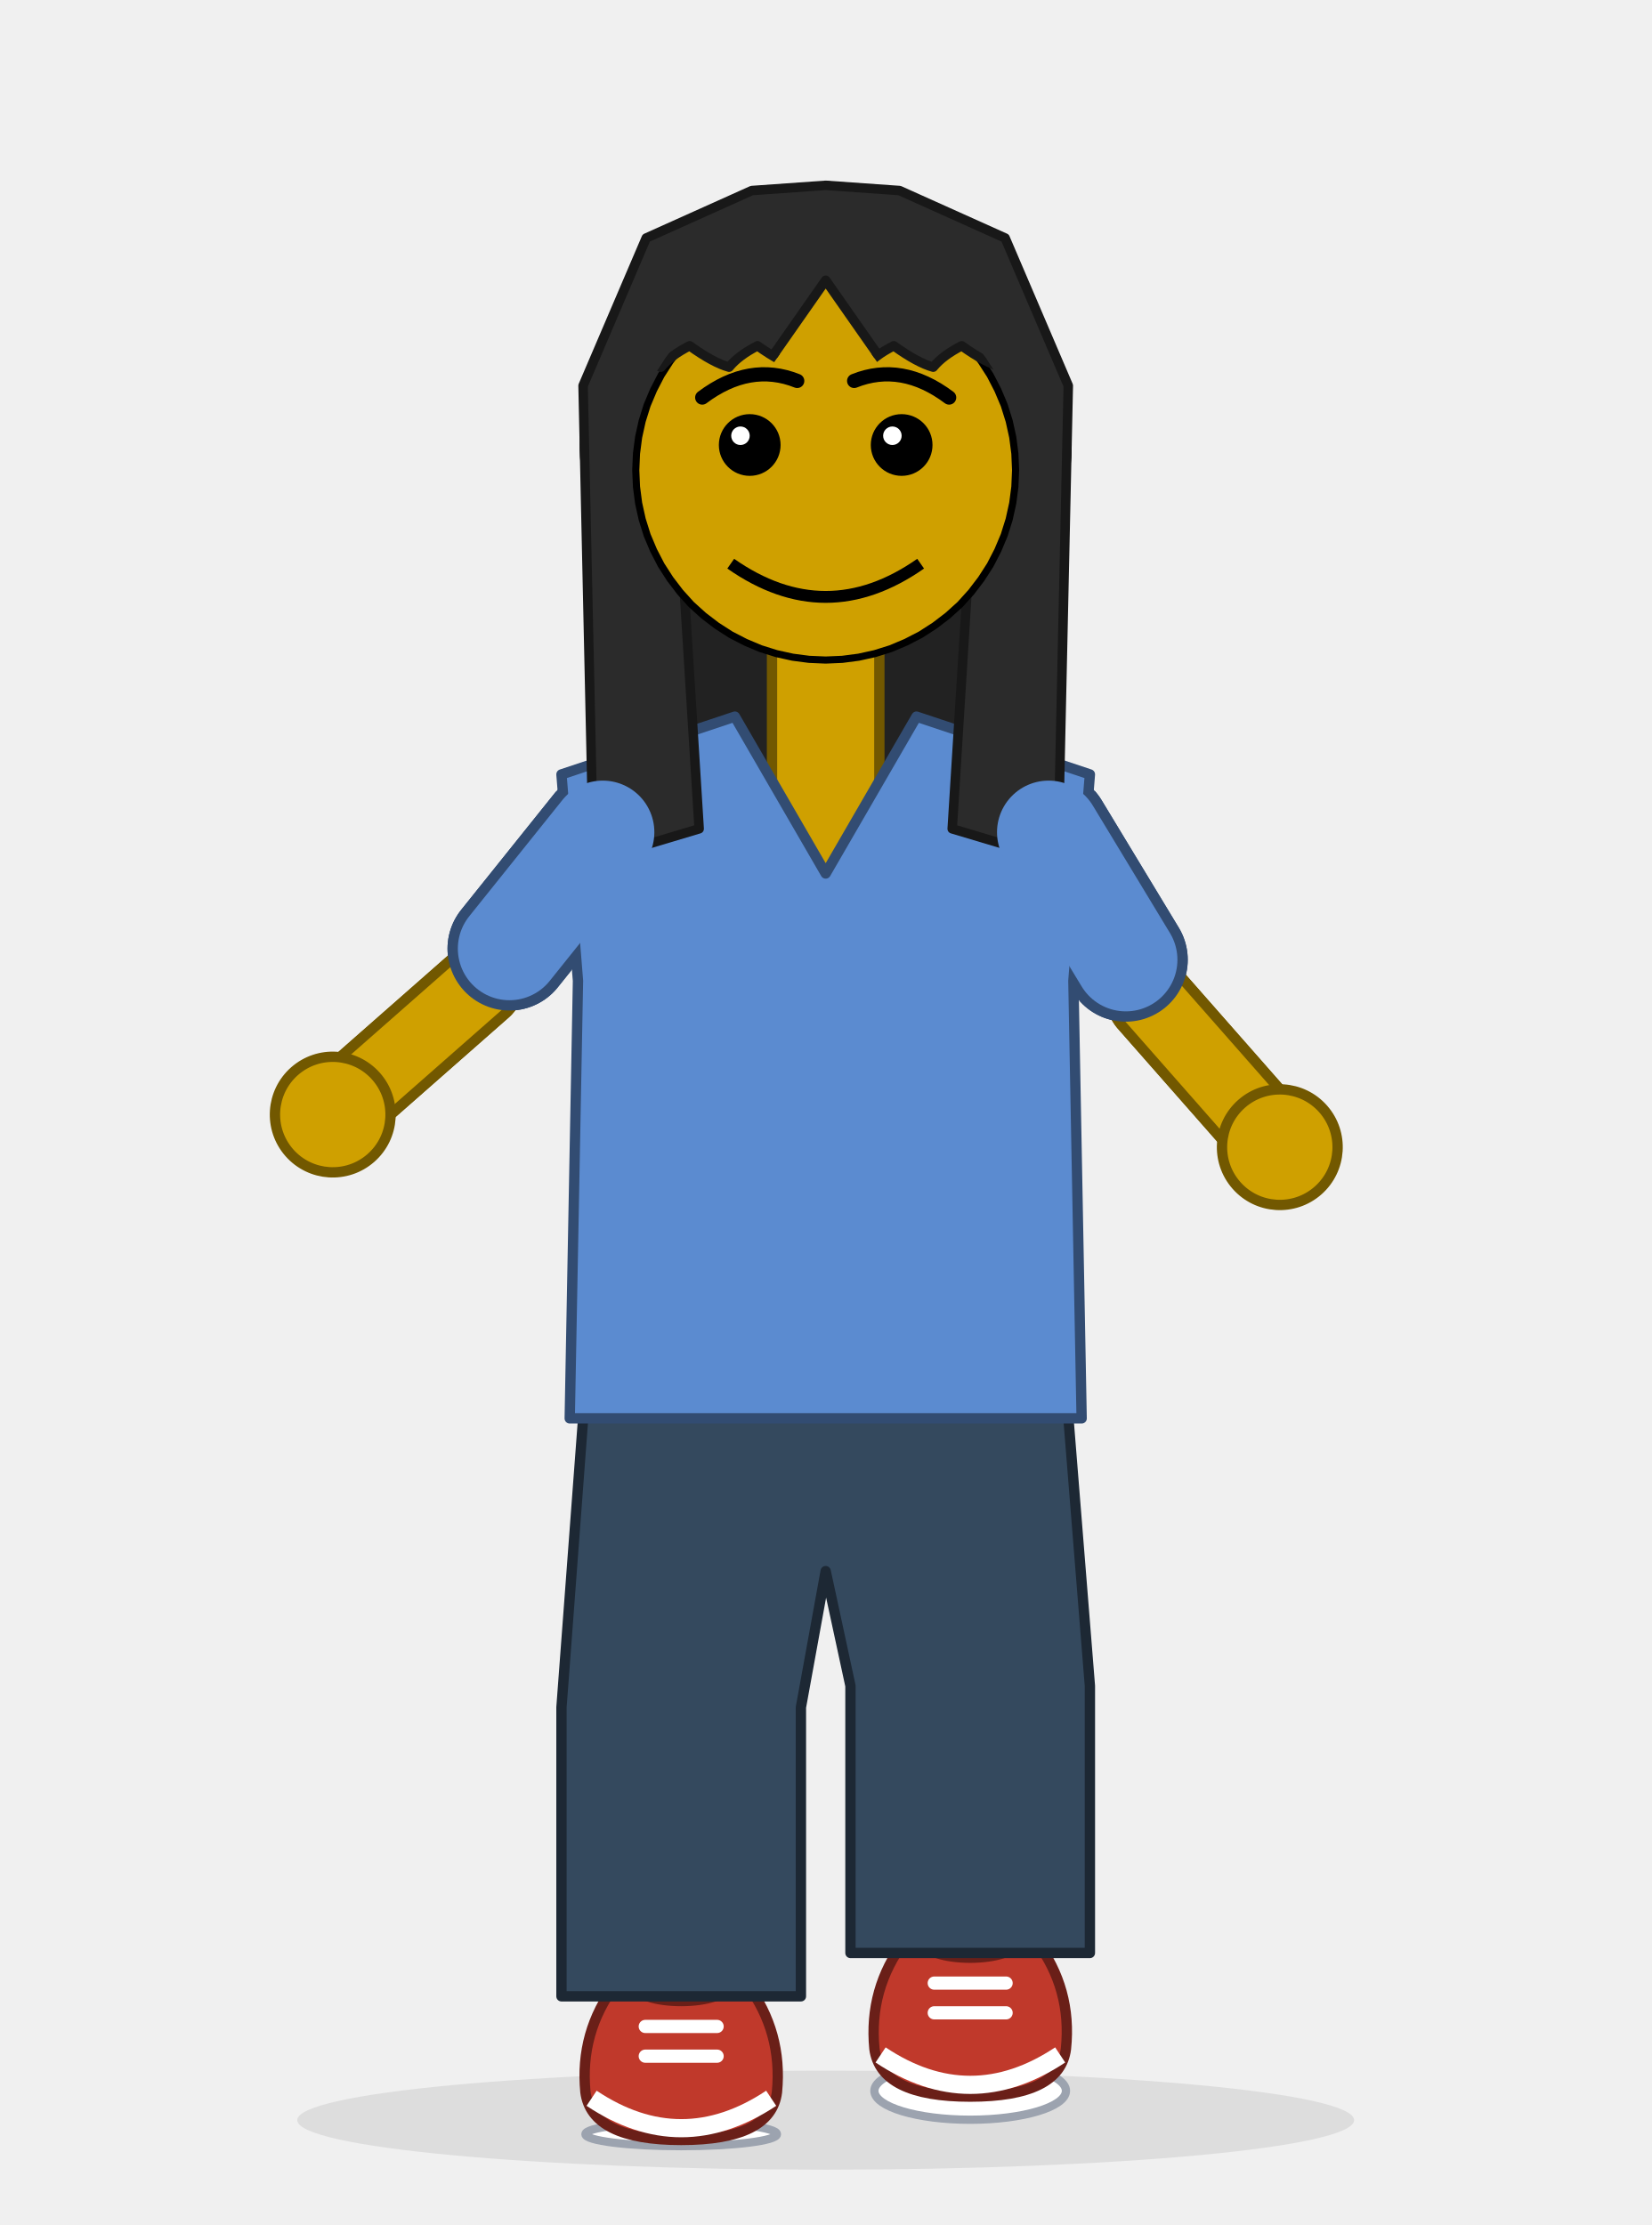
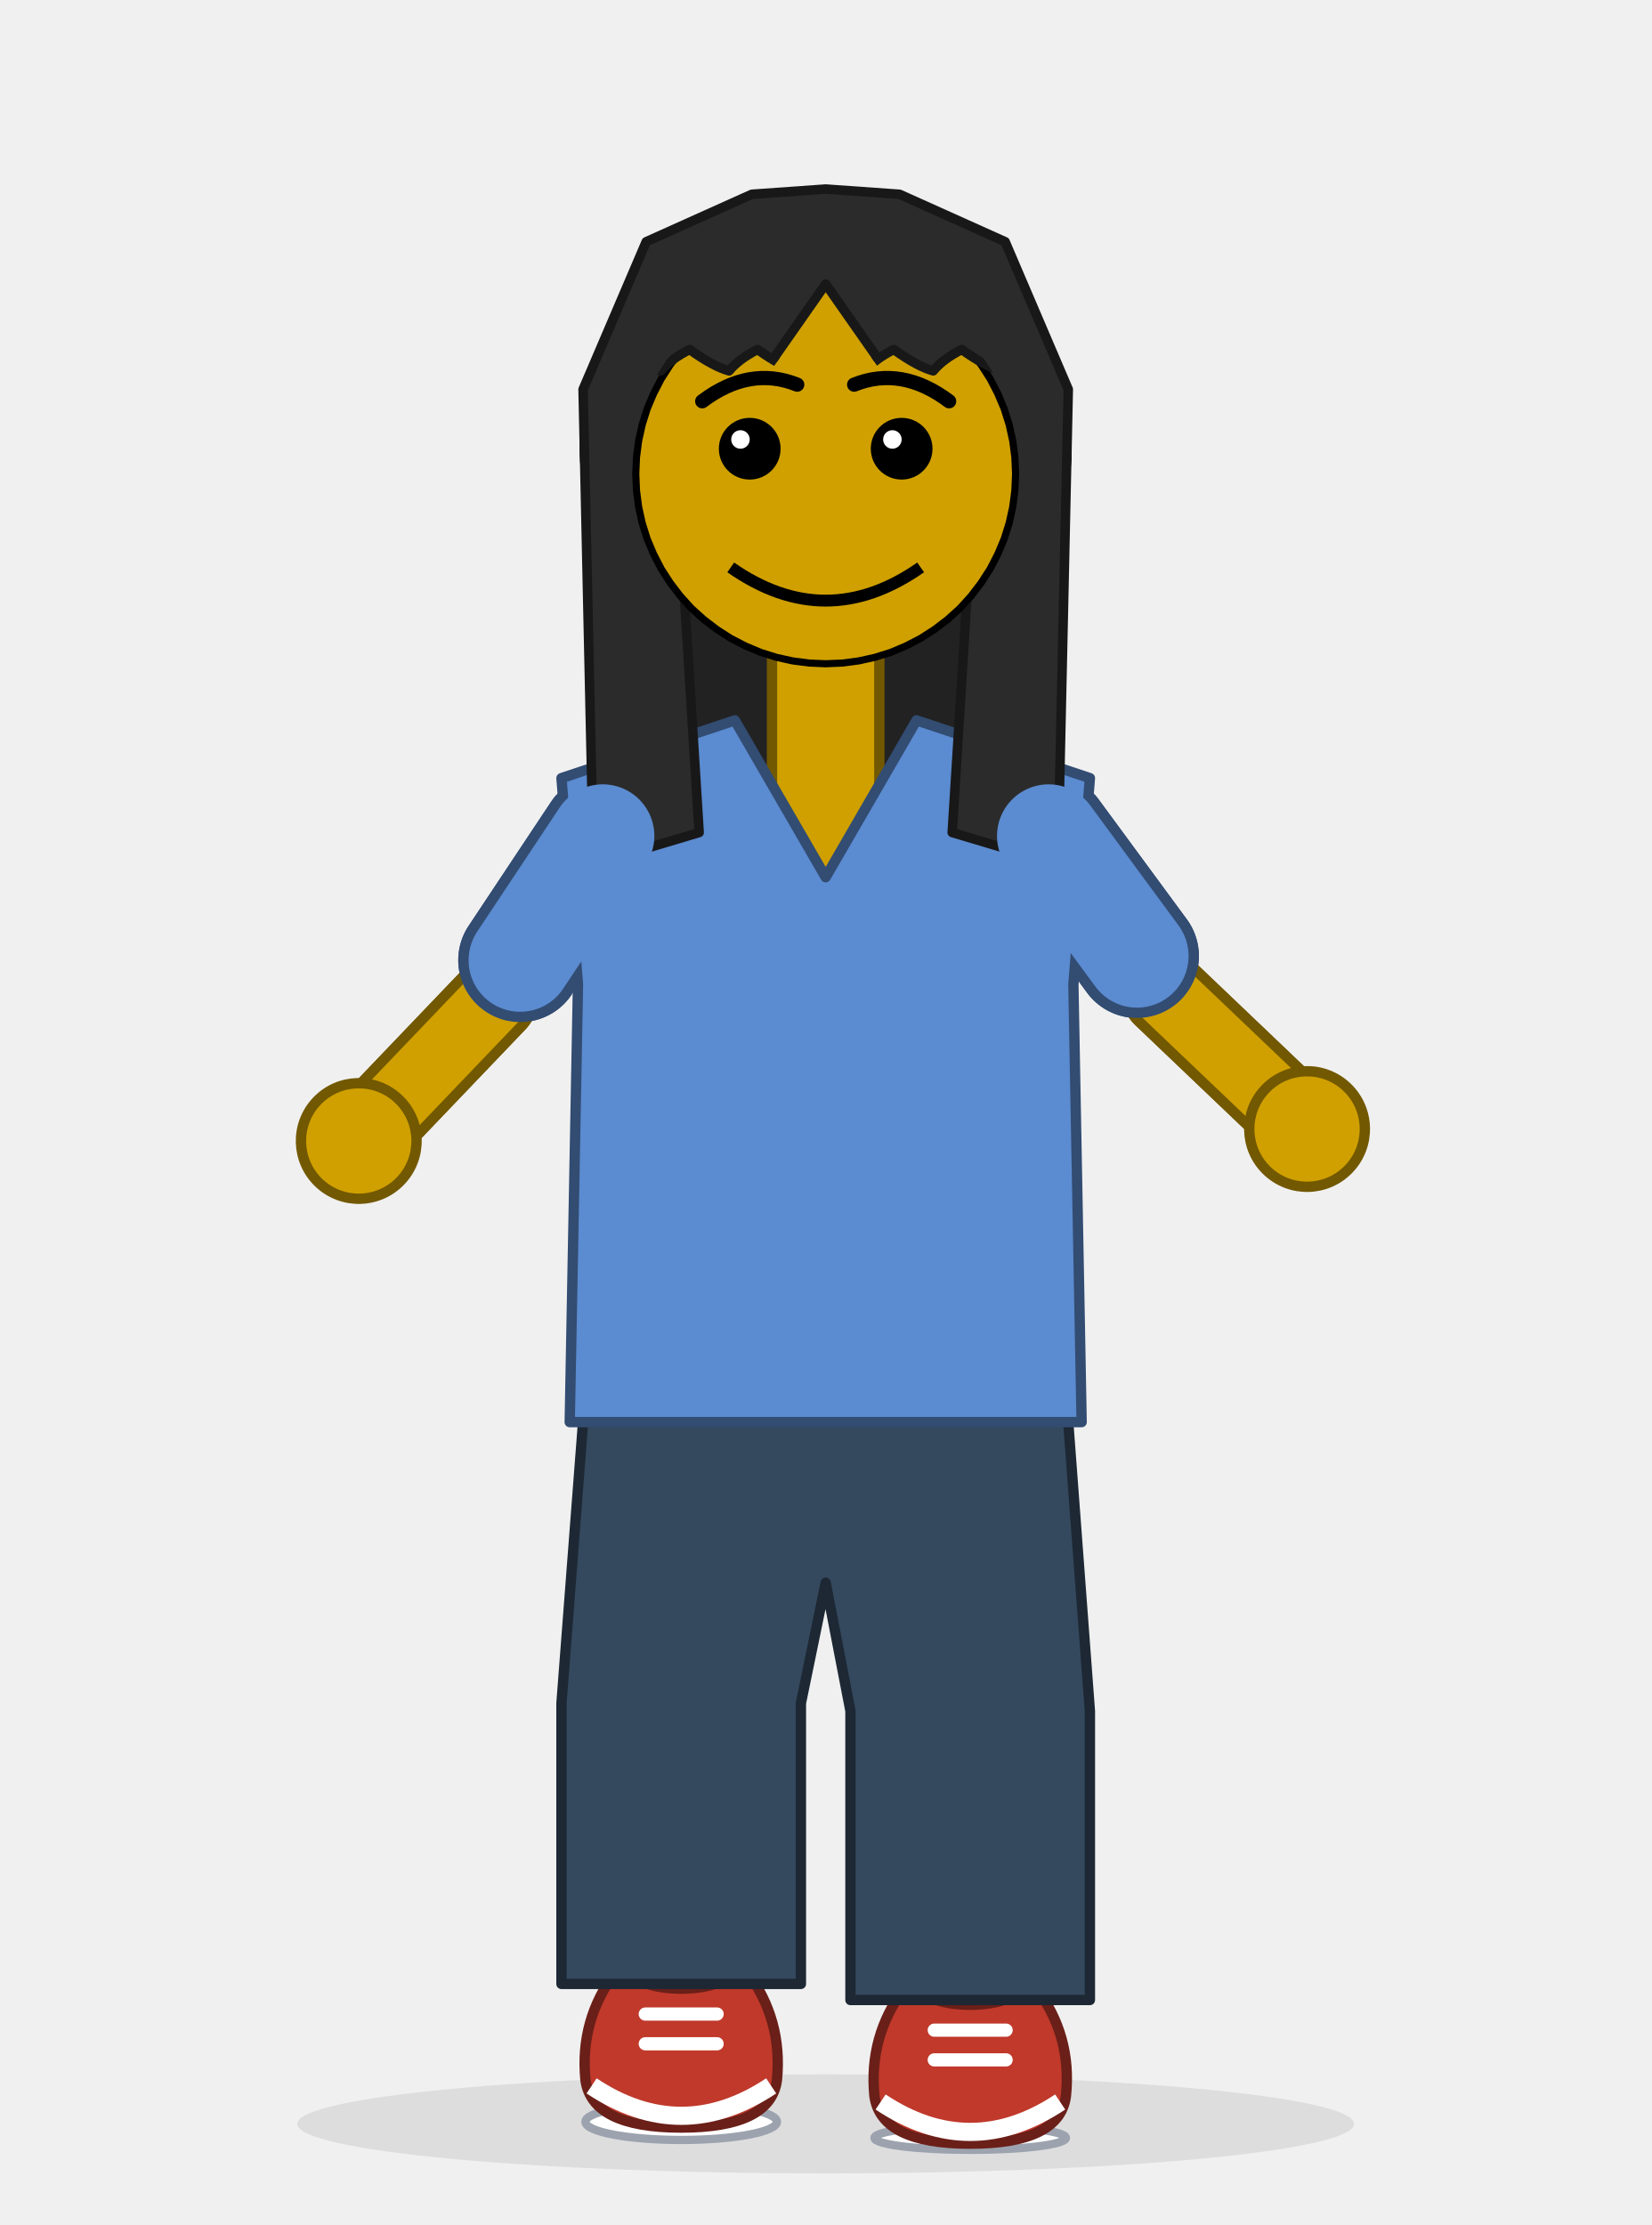
<svg xmlns="http://www.w3.org/2000/svg" id="pic" viewBox="-200 -195 400 539" width="400" height="539">
  <defs />
-   <g id="figure" transform="translate(0 320) scale(1.000) translate(0 -321.4)">
+   <g id="figure" transform="translate(0 320) scale(1.000) translate(0 -320.5)">
    <ellipse cx="0" cy="320" rx="128" ry="12" fill="#000" opacity="0.080" />
    <g transform="translate(-57.5 -143.3) scale(0.575)">
      <g transform="">
        <g transform="translate(100 110.6) scale(1.000 1.000) translate(-100 -110.6)">
          <polygon points="2.2,275 -2.2,75 24.4,12.8 68.9,-7.2 100,-9.4 131.1,-7.2 175.6,12.8 202.2,75 197.8,275" fill="#222222" stroke="#131313" stroke-width="3" stroke-linejoin="round" />
        </g>
      </g>
    </g>
-     <path d="M35 150 L35 214.8 L35 279.5" fill="none" stroke="#725800" stroke-width="25" stroke-linecap="round" stroke-linejoin="round" />
-     <path d="M35 150 L35 214.8 L35 279.5" fill="none" stroke="#cfa000" stroke-width="20" stroke-linecap="round" stroke-linejoin="round" />
-     <path d="M-35 150 L-35 220 L-35 290" fill="none" stroke="#725800" stroke-width="25" stroke-linecap="round" stroke-linejoin="round" />
-     <path d="M-35 150 L-35 220 L-35 290" fill="none" stroke="#cfa000" stroke-width="20" stroke-linecap="round" stroke-linejoin="round" />
-     <ellipse cx="35" cy="312.9" rx="23.2" ry="7" fill="#ffffff" stroke="#9ca3af" stroke-width="2" />
-     <path d="M19.1 276.6 L51 276.6 Q59.7 288.2 58.2 302.7 Q56.8 314.3 35 314.3 Q13.3 314.3 11.8 302.7 Q10.4 288.2 19.1 276.6 Z" fill="#c0392b" stroke="#6a1f18" stroke-width="2.5" stroke-linejoin="round" />
-     <ellipse cx="35" cy="278.1" rx="11.6" ry="3.8" fill="#6a1f18" />
-     <line x1="26.3" y1="286.8" x2="43.7" y2="286.8" stroke="#ffffff" stroke-width="3.2" stroke-linecap="round" />
-     <line x1="26.3" y1="294" x2="43.7" y2="294" stroke="#ffffff" stroke-width="3.2" stroke-linecap="round" />
-     <path d="M13.3 304.2 Q35 318.7 56.8 304.2" fill="none" stroke="#ffffff" stroke-width="4.4" />
-     <ellipse cx="-35" cy="323.4" rx="23.2" ry="2.9" fill="#ffffff" stroke="#9ca3af" stroke-width="2" />
-     <path d="M-50.9 287.1 L-19 287.1 Q-10.4 298.7 -11.8 313.2 Q-13.2 324.8 -35 324.8 Q-56.7 324.8 -58.2 313.2 Q-59.6 298.7 -50.9 287.1 Z" fill="#c0392b" stroke="#6a1f18" stroke-width="2.5" stroke-linejoin="round" />
-     <ellipse cx="-35" cy="288.6" rx="11.6" ry="3.8" fill="#6a1f18" />
-     <line x1="-43.7" y1="297.3" x2="-26.3" y2="297.3" stroke="#ffffff" stroke-width="3.2" stroke-linecap="round" />
-     <line x1="-43.7" y1="304.5" x2="-26.3" y2="304.5" stroke="#ffffff" stroke-width="3.2" stroke-linecap="round" />
-     <path d="M-56.7 314.7 Q-35 329.2 -13.2 314.7" fill="none" stroke="#ffffff" stroke-width="4.4" />
-     <polygon points="-58,140 58,140 64,214.8 64,279.5 6,279.5 6,214.8 0,187 -6,220 -6,290 -64,290 -64,220" fill="#34495e" stroke="#1d2834" stroke-width="2.5" stroke-linejoin="round" />
+     <path d="M35 150 L35 220 L35 290" fill="none" stroke="#725800" stroke-width="25" stroke-linecap="round" stroke-linejoin="round" />
+     <path d="M35 150 L35 220 L35 290" fill="none" stroke="#cfa000" stroke-width="20" stroke-linecap="round" stroke-linejoin="round" />
+     <path d="M-35 150 L-35 218.1 L-35 286.1" fill="none" stroke="#725800" stroke-width="25" stroke-linecap="round" stroke-linejoin="round" />
+     <path d="M-35 150 L-35 218.1 L-35 286.1" fill="none" stroke="#cfa000" stroke-width="20" stroke-linecap="round" stroke-linejoin="round" />
+     <ellipse cx="35" cy="323.4" rx="23.2" ry="2.9" fill="#ffffff" stroke="#9ca3af" stroke-width="2" />
+     <path d="M19.1 287.1 L51 287.1 Q59.7 298.7 58.2 313.2 Q56.8 324.8 35 324.8 Q13.3 324.8 11.8 313.2 Q10.4 298.7 19.1 287.1 Z" fill="#c0392b" stroke="#6a1f18" stroke-width="2.5" stroke-linejoin="round" />
+     <ellipse cx="35" cy="288.6" rx="11.6" ry="3.8" fill="#6a1f18" />
+     <line x1="26.3" y1="297.3" x2="43.7" y2="297.3" stroke="#ffffff" stroke-width="3.2" stroke-linecap="round" />
+     <line x1="26.3" y1="304.5" x2="43.7" y2="304.5" stroke="#ffffff" stroke-width="3.2" stroke-linecap="round" />
+     <path d="M13.3 314.7 Q35 329.2 56.8 314.7" fill="none" stroke="#ffffff" stroke-width="4.4" />
+     <ellipse cx="-35" cy="319.5" rx="23.2" ry="4.4" fill="#ffffff" stroke="#9ca3af" stroke-width="2" />
+     <path d="M-50.9 283.2 L-19 283.2 Q-10.4 294.8 -11.8 309.3 Q-13.2 320.9 -35 320.9 Q-56.7 320.9 -58.2 309.3 Q-59.6 294.8 -50.9 283.2 Z" fill="#c0392b" stroke="#6a1f18" stroke-width="2.5" stroke-linejoin="round" />
+     <ellipse cx="-35" cy="284.7" rx="11.6" ry="3.8" fill="#6a1f18" />
+     <line x1="-43.7" y1="293.4" x2="-26.3" y2="293.4" stroke="#ffffff" stroke-width="3.2" stroke-linecap="round" />
+     <line x1="-43.7" y1="300.6" x2="-26.3" y2="300.6" stroke="#ffffff" stroke-width="3.2" stroke-linecap="round" />
+     <path d="M-56.7 310.8 Q-35 325.3 -13.2 310.8" fill="none" stroke="#ffffff" stroke-width="4.4" />
+     <polygon points="-58,140 58,140 64,220 64,290 6,290 6,220 0,188.9 -6,218.1 -6,286.1 -64,286.1 -64,218.1" fill="#34495e" stroke="#1d2834" stroke-width="2.5" stroke-linejoin="round" />
    <rect x="-13" y="-42" width="26" height="66" rx="4" fill="#cfa000" stroke="#725800" stroke-width="2.5" />
-     <path d="M54 8 L78.6 48.6 L110 84.3" fill="none" stroke="#725800" stroke-width="21" stroke-linecap="round" stroke-linejoin="round" />
-     <path d="M54 8 L78.6 48.6 L110 84.3" fill="none" stroke="#cfa000" stroke-width="16" stroke-linecap="round" stroke-linejoin="round" />
-     <path d="M-54 8 L-83.7 45 L-119.4 76.4" fill="none" stroke="#725800" stroke-width="21" stroke-linecap="round" stroke-linejoin="round" />
-     <path d="M-54 8 L-83.7 45 L-119.4 76.4" fill="none" stroke="#cfa000" stroke-width="16" stroke-linecap="round" stroke-linejoin="round" />
-     <line x1="54" y1="8" x2="72.7" y2="38.9" stroke="#324c72" stroke-width="30" stroke-linecap="round" />
-     <line x1="-54" y1="8" x2="-76.6" y2="36.2" stroke="#324c72" stroke-width="30" stroke-linecap="round" />
+     <path d="M54 8 L82.2 46.2 L116.6 79" fill="none" stroke="#725800" stroke-width="21" stroke-linecap="round" stroke-linejoin="round" />
+     <path d="M54 8 L82.2 46.2 L116.6 79" fill="none" stroke="#cfa000" stroke-width="16" stroke-linecap="round" stroke-linejoin="round" />
+     <path d="M-54 8 L-80.3 47.6 L-113.1 81.9" fill="none" stroke="#725800" stroke-width="21" stroke-linecap="round" stroke-linejoin="round" />
+     <path d="M-54 8 L-80.3 47.6 L-113.1 81.9" fill="none" stroke="#cfa000" stroke-width="16" stroke-linecap="round" stroke-linejoin="round" />
+     <line x1="54" y1="8" x2="75.4" y2="37.1" stroke="#324c72" stroke-width="30" stroke-linecap="round" />
+     <line x1="-54" y1="8" x2="-74" y2="38.1" stroke="#324c72" stroke-width="30" stroke-linecap="round" />
    <polygon points="-22,-20 0,18 22,-20 64,-6 60,44 62,150 -62,150 -60,44 -64,-6" fill="#5b8bd0" stroke="#324c72" stroke-width="2.5" stroke-linejoin="round" />
    <g transform="translate(-57.5 -143.3) scale(0.575)">
      <path d="M26 87.5 Q21.8 79 9.2 80 Q-3.4 82.5 -2 105 Q-0.6 122.5 7.8 129 Q10.6 141 17.6 139 Q22.7 136 21.8 128 L26 125 Z" fill="#cfa000" stroke="black" stroke-width="3" stroke-linejoin="round" />
      <path d="M17.6 92.5 Q5 90 5.9 110 Q6.4 120 13.4 124" fill="none" stroke="#725800" stroke-width="2.5" stroke-linecap="round" />
      <path d="M174 87.5 Q178.2 79 190.8 80 Q203.4 82.5 202 105 Q200.6 122.5 192.2 129 Q189.4 141 182.4 139 Q177.3 136 178.2 128 L174 125 Z" fill="#cfa000" stroke="black" stroke-width="3" stroke-linejoin="round" />
      <path d="M182.4 92.5 Q195 90 194.1 110 Q193.6 120 186.6 124" fill="none" stroke="#725800" stroke-width="2.5" stroke-linecap="round" />
    </g>
    <g transform="translate(-57.5 -143.3) scale(0.575)">
      <g transform="">
        <g transform="translate(100 110.6) scale(1.000 1.000) translate(-100 -110.6)">
          <polygon points="2.2,275 -2.2,75 24.4,12.8 68.9,-7.2 100,-9.4 131.1,-7.2 175.6,12.8 202.2,75 197.8,275 153.3,261.7 162.2,119.5 100,30.6 37.8,119.5 46.7,261.7" fill="#2b2b2b" stroke="#181818" stroke-width="4" stroke-linejoin="round" />
        </g>
      </g>
    </g>
    <g transform="translate(-57.5 -143.3) scale(0.575)">
      <defs>
        <clipPath id="above-crack">
          <rect x="-2000" y="-4000" width="4200" height="4060" />
        </clipPath>
        <clipPath id="below-crack">
          <rect x="-2000" y="60" width="4200" height="4000" />
        </clipPath>
      </defs>
      <path d="M180 110.6 L179.7 117.6 L178.8 124.5 L177.3 131.3 L175.2 138 L172.5 144.4 L169.3 150.6 L165.5 156.5 L161.3 162 L156.6 167.2 L151.4 171.9 L145.9 176.1 L140 179.9 L133.8 183.1 L127.4 185.8 L120.7 187.9 L113.9 189.4 L107 190.3 L100 190.6 L93 190.3 L86.1 189.4 L79.3 187.9 L72.6 185.8 L66.2 183.1 L60 179.9 L54.1 176.1 L48.6 171.9 L43.4 167.2 L38.7 162 L34.5 156.5 L30.7 150.6 L27.5 144.4 L24.8 138 L22.7 131.3 L21.2 124.5 L20.3 117.6 L20 110.6 L20.3 103.6 L21.2 96.7 L22.7 89.9 L24.8 83.2 L27.5 76.8 L30.7 70.6 L34.5 64.7 L38.7 59.2 L43.4 54 L48.6 49.3 L54.1 45.1 L60 41.3 L66.2 38.1 L72.6 35.4 L79.3 33.3 L86.1 31.8 L93 30.9 L100 30.6 L107 30.9 L113.9 31.8 L120.7 33.3 L127.4 35.4 L133.8 38.1 L140 41.3 L145.9 45.1 L151.4 49.3 L156.6 54 L161.3 59.2 L165.5 64.7 L169.3 70.6 L172.5 76.8 L175.2 83.2 L177.3 89.9 L178.8 96.7 L179.7 103.6 Z" fill="#cfa000" stroke="black" stroke-width="3" />
    </g>
    <g transform="translate(-57.5 -143.3) scale(0.575)">
      <g transform="translate(0 0)">
        <g transform="rotate(0 68 100) translate(68 100) scale(1 1.000) translate(-68 -100)">
          <circle cx="68" cy="100" r="13" fill="#000000" />
        </g>
        <circle cx="64.1" cy="96.1" r="3.9" fill="#ffffff" />
        <g transform="rotate(0 132 100) translate(132 100) scale(1 1.000) translate(-132 -100)">
          <circle cx="132" cy="100" r="13" fill="#000000" />
        </g>
        <circle cx="128.1" cy="96.1" r="3.9" fill="#ffffff" />
      </g>
    </g>
    <g transform="translate(-57.5 -143.3) scale(0.575)">
      <path d="M48 80 Q68 65 88 73 M152 80 Q132 65 112 73" stroke="black" fill="none" stroke-width="6" stroke-linecap="round" />
      <g transform="translate(100 150) scale(1.000 1.000) translate(-100 -150)">
        <path d="M60 150 Q100 178 140 150" stroke="black" fill="none" stroke-width="5" stroke-linejoin="round" />
      </g>
    </g>
    <g transform="translate(-57.5 -143.3) scale(0.575)">
      <defs>
        <clipPath id="bangs-head">
          <path d="M180 110.6 L179.7 117.6 L178.8 124.5 L177.3 131.3 L175.2 138 L172.5 144.4 L169.3 150.6 L165.5 156.5 L161.3 162 L156.6 167.2 L151.4 171.9 L145.9 176.1 L140 179.9 L133.8 183.1 L127.4 185.8 L120.7 187.9 L113.9 189.4 L107 190.3 L100 190.6 L93 190.3 L86.1 189.4 L79.3 187.9 L72.6 185.8 L66.2 183.1 L60 179.9 L54.1 176.1 L48.6 171.9 L43.4 167.2 L38.7 162 L34.5 156.5 L30.7 150.6 L27.5 144.4 L24.8 138 L22.7 131.3 L21.2 124.5 L20.3 117.6 L20 110.6 L20.3 103.6 L21.2 96.7 L22.7 89.9 L24.8 83.2 L27.5 76.8 L30.7 70.6 L34.5 64.7 L38.7 59.2 L43.4 54 L48.6 49.3 L54.1 45.1 L60 41.3 L66.2 38.1 L72.6 35.4 L79.3 33.3 L86.1 31.8 L93 30.9 L100 30.6 L107 30.9 L113.9 31.8 L120.7 33.3 L127.4 35.4 L133.8 38.1 L140 41.3 L145.9 45.1 L151.4 49.3 L156.6 54 L161.3 59.2 L165.5 64.7 L169.3 70.6 L172.5 76.8 L175.2 83.2 L177.3 89.9 L178.8 96.7 L179.7 103.6 Z" transform="translate(100 110.6) scale(1.0313 1.0313) translate(-100 -110.6)" />
        </clipPath>
        <clipPath id="bangs-above">
          <path d="M-386 58.2 L14 58.2 Q24 65.4 30.6 67.2 Q34.6 62.3 42.7 58.2 Q52.7 65.4 59.3 67.2 Q63.3 62.3 71.3 58.2 Q81.4 65.4 88 67.2 Q92 62.3 100 58.2 Q110 65.4 116.6 67.2 Q120.6 62.3 128.7 58.2 Q138.7 65.4 145.3 67.2 Q149.3 62.3 157.3 58.2 Q167.4 65.4 174 67.2 Q178 62.3 186 58.2 L586 58.2 V-3000 H-386 Z" />
        </clipPath>
        <mask id="bangs-hair" maskUnits="userSpaceOnUse" x="-3000" y="-3000" width="6000" height="6000">
          <g transform="translate(100 110.6) scale(1.000 1.000) translate(-100 -110.6)">
            <polygon points="2.2,275 -2.2,75 24.4,12.8 68.9,-7.2 100,-9.4 131.1,-7.2 175.6,12.8 202.2,75 197.8,275 153.3,261.7 162.2,119.5 100,30.6 37.8,119.5 46.7,261.7" fill="#ffffff" stroke="#ffffff" stroke-width="4" stroke-linejoin="round" />
          </g>
        </mask>
      </defs>
      <g clip-path="url(#bangs-head)">
        <g clip-path="url(#bangs-above)">
          <g transform="translate(100 110.6) scale(1.000 1.000) translate(-100 -110.6)">
            <polygon points="2.2,275 -2.2,75 24.4,12.8 68.9,-7.2 100,-9.4 131.1,-7.2 175.6,12.8 202.2,75 197.8,275 153.3,261.7 162.2,119.5 100,30.6 37.8,119.5 46.7,261.7" fill="#2b2b2b" stroke="#181818" stroke-width="4" stroke-linejoin="round" />
          </g>
        </g>
        <path d="M14 58.2 Q24 65.4 30.6 67.2 Q34.6 62.3 42.7 58.2 Q52.7 65.4 59.3 67.2 Q63.3 62.3 71.3 58.2 Q81.4 65.4 88 67.2 Q92 62.3 100 58.2 Q110 65.4 116.6 67.2 Q120.6 62.3 128.7 58.2 Q138.7 65.4 145.3 67.2 Q149.3 62.3 157.3 58.2 Q167.4 65.4 174 67.2 Q178 62.3 186 58.2" fill="none" stroke="#181818" stroke-width="4" stroke-linejoin="round" stroke-linecap="round" mask="url(#bangs-hair)" />
      </g>
    </g>
    <clipPath id="off-body">
      <path clip-rule="evenodd" d="M-5000 -5000 H5000 V5000 H-5000 Z M-21.3,-21.8 L0,15 L21.3,-21.8 L65.6,-7.1 L61.5,44 L63.5,151.5 L-63.5,151.5 L-61.5,44 L-65.6,-7.1 Z" />
    </clipPath>
    <g clip-path="url(#off-body)">
-       <path d="M54 8 L78.6 48.6 L110 84.3" fill="none" stroke="#725800" stroke-width="21" stroke-linecap="round" stroke-linejoin="round" />
-       <path d="M54 8 L78.6 48.6 L110 84.3" fill="none" stroke="#cfa000" stroke-width="16" stroke-linecap="round" stroke-linejoin="round" />
-       <path d="M-54 8 L-83.7 45 L-119.4 76.4" fill="none" stroke="#725800" stroke-width="21" stroke-linecap="round" stroke-linejoin="round" />
-       <path d="M-54 8 L-83.7 45 L-119.4 76.4" fill="none" stroke="#cfa000" stroke-width="16" stroke-linecap="round" stroke-linejoin="round" />
-       <line x1="54" y1="8" x2="72.7" y2="38.9" stroke="#324c72" stroke-width="30" stroke-linecap="round" />
-       <line x1="-54" y1="8" x2="-76.6" y2="36.2" stroke="#324c72" stroke-width="30" stroke-linecap="round" />
+       <path d="M54 8 L82.2 46.2 L116.6 79" fill="none" stroke="#725800" stroke-width="21" stroke-linecap="round" stroke-linejoin="round" />
+       <path d="M54 8 L82.2 46.2 L116.6 79" fill="none" stroke="#cfa000" stroke-width="16" stroke-linecap="round" stroke-linejoin="round" />
+       <path d="M-54 8 L-80.3 47.6 L-113.1 81.9" fill="none" stroke="#725800" stroke-width="21" stroke-linecap="round" stroke-linejoin="round" />
+       <path d="M-54 8 L-80.3 47.6 L-113.1 81.9" fill="none" stroke="#cfa000" stroke-width="16" stroke-linecap="round" stroke-linejoin="round" />
+       <line x1="54" y1="8" x2="75.4" y2="37.1" stroke="#324c72" stroke-width="30" stroke-linecap="round" />
+       <line x1="-54" y1="8" x2="-74" y2="38.1" stroke="#324c72" stroke-width="30" stroke-linecap="round" />
    </g>
-     <line x1="54" y1="8" x2="72.7" y2="38.9" stroke="#5b8bd0" stroke-width="25" stroke-linecap="round" />
-     <line x1="-54" y1="8" x2="-76.6" y2="36.2" stroke="#5b8bd0" stroke-width="25" stroke-linecap="round" />
-     <g transform="translate(110 84.3) rotate(48.7) scale(1 1)">
+     <line x1="54" y1="8" x2="75.4" y2="37.1" stroke="#5b8bd0" stroke-width="25" stroke-linecap="round" />
+     <line x1="-54" y1="8" x2="-74" y2="38.1" stroke="#5b8bd0" stroke-width="25" stroke-linecap="round" />
+     <g transform="translate(116.6 79) rotate(43.6) scale(1 1)">
      <circle r="14" fill="#cfa000" stroke="#725800" stroke-width="2.5" />
    </g>
-     <g transform="translate(-119.4 76.4) rotate(138.7) scale(1 -1)">
+     <g transform="translate(-113.1 81.9) rotate(133.6) scale(1 -1)">
      <circle r="14" fill="#cfa000" stroke="#725800" stroke-width="2.5" />
    </g>
  </g>
</svg>
